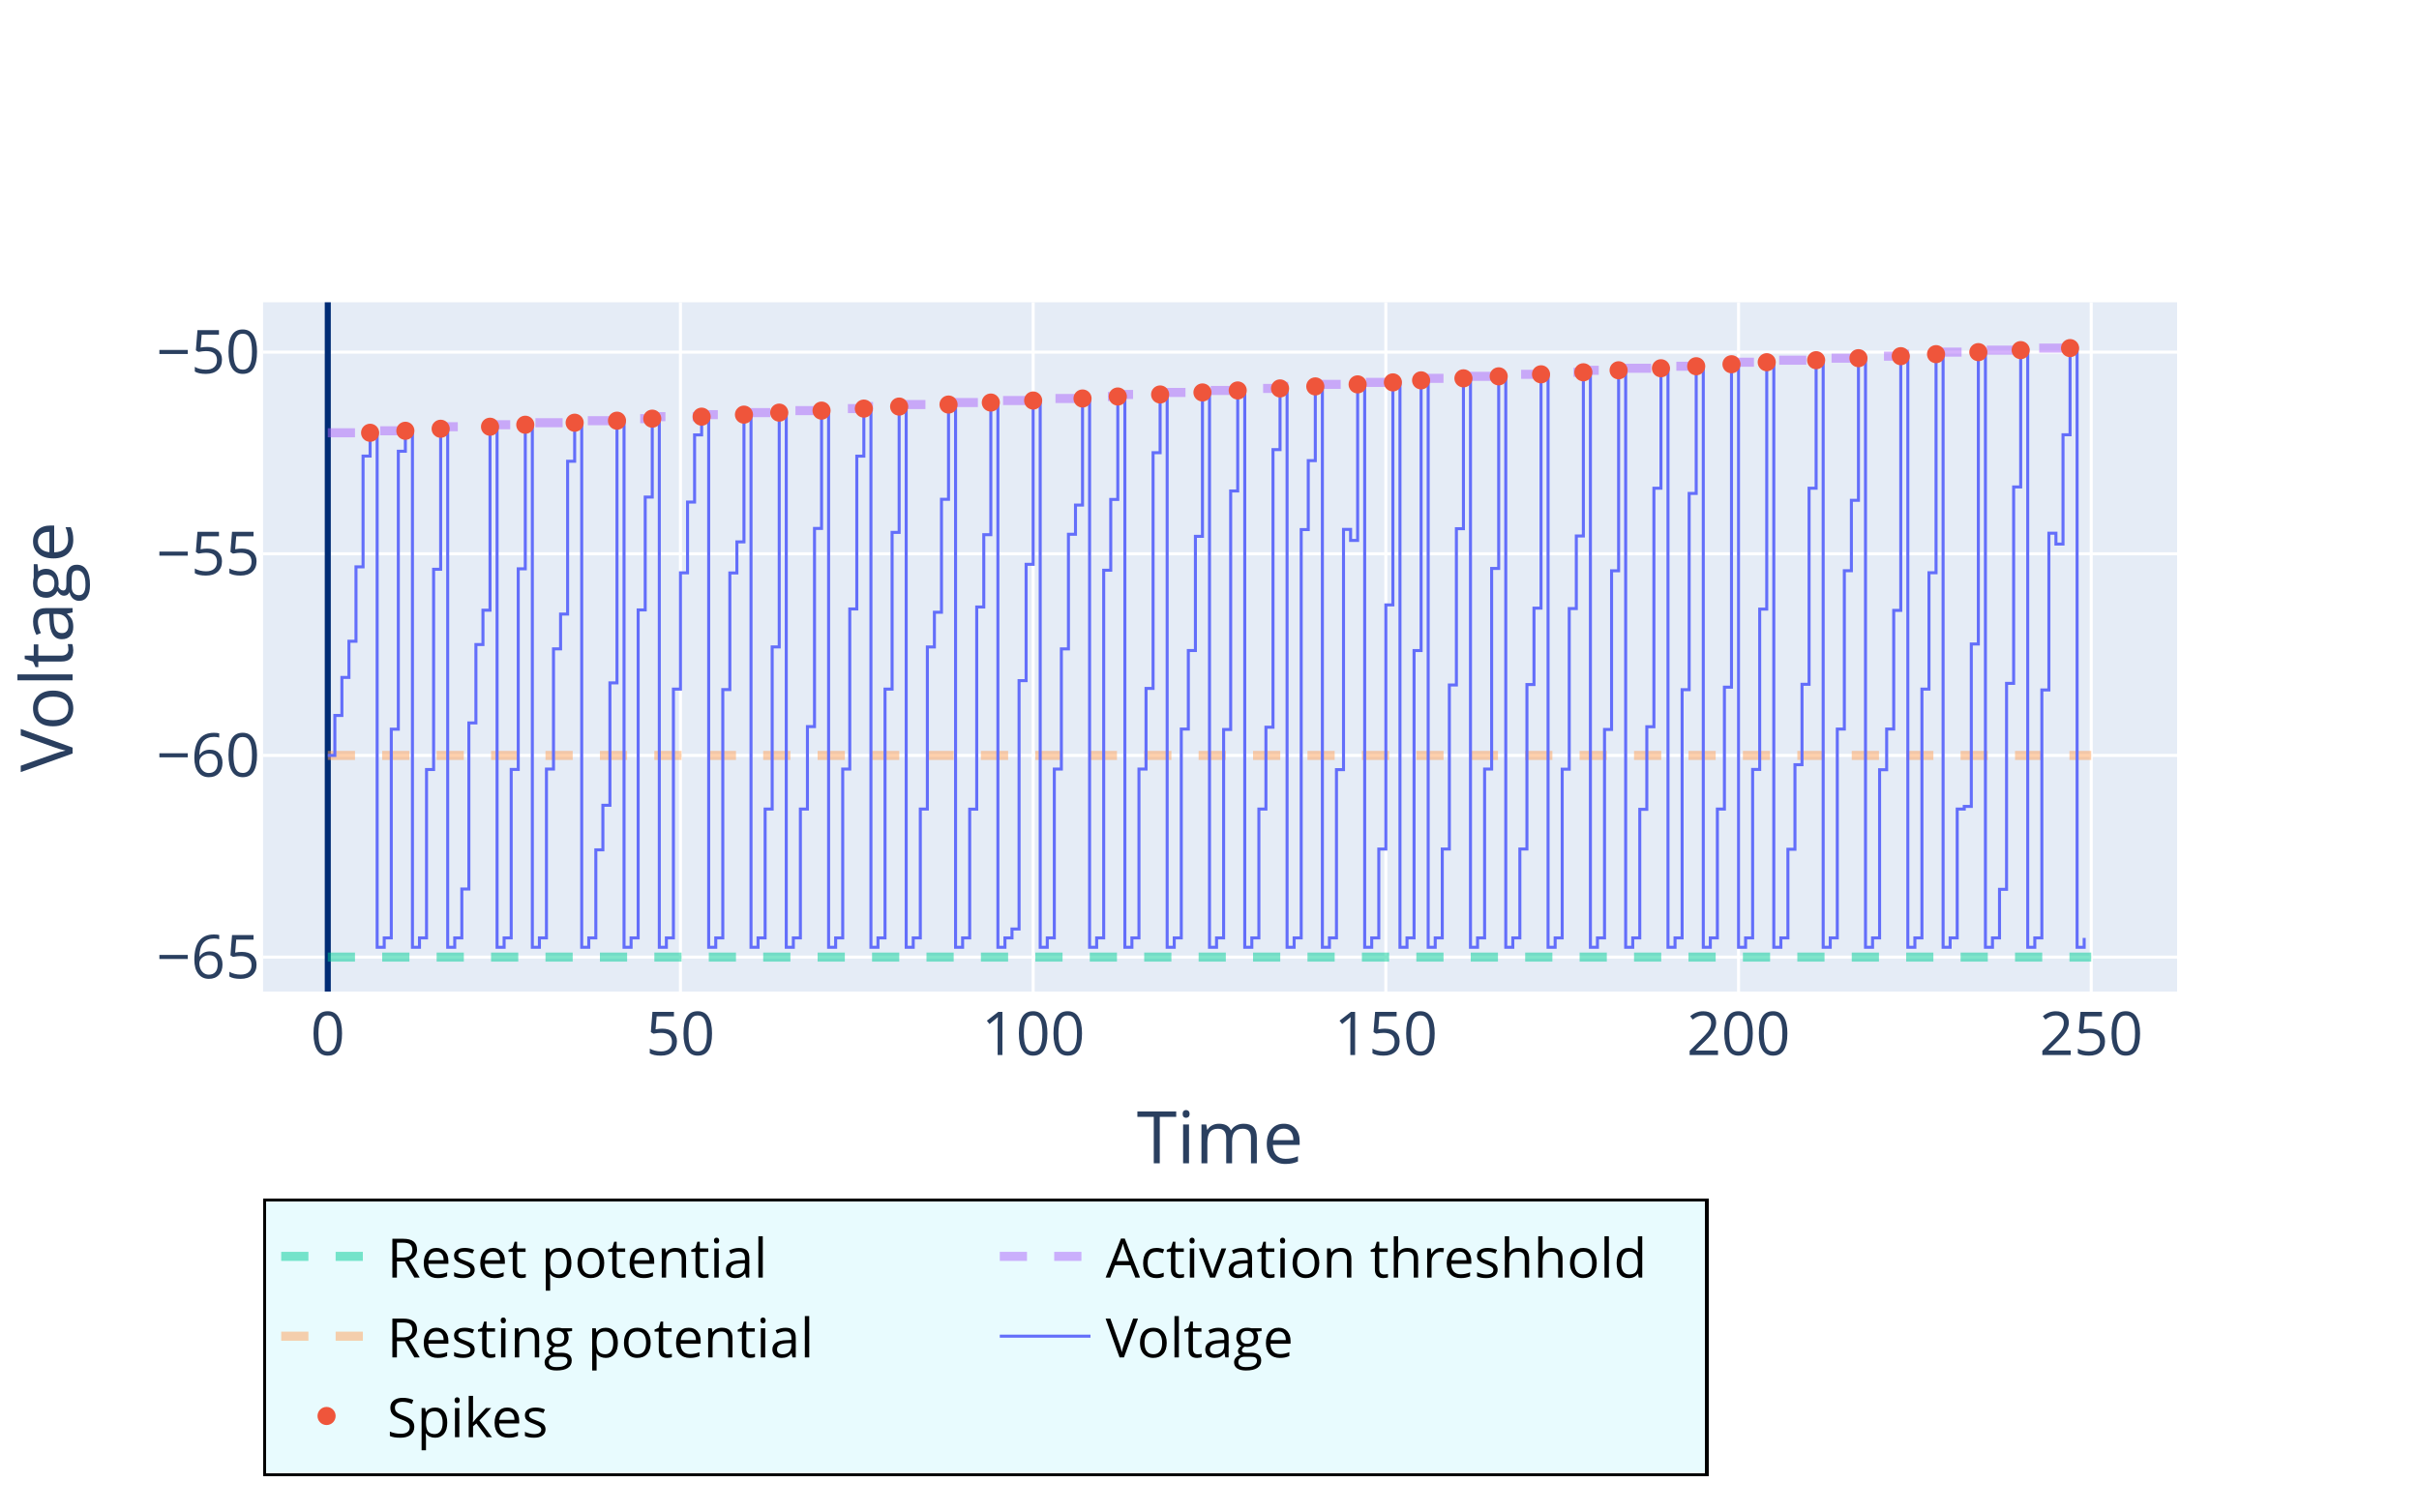
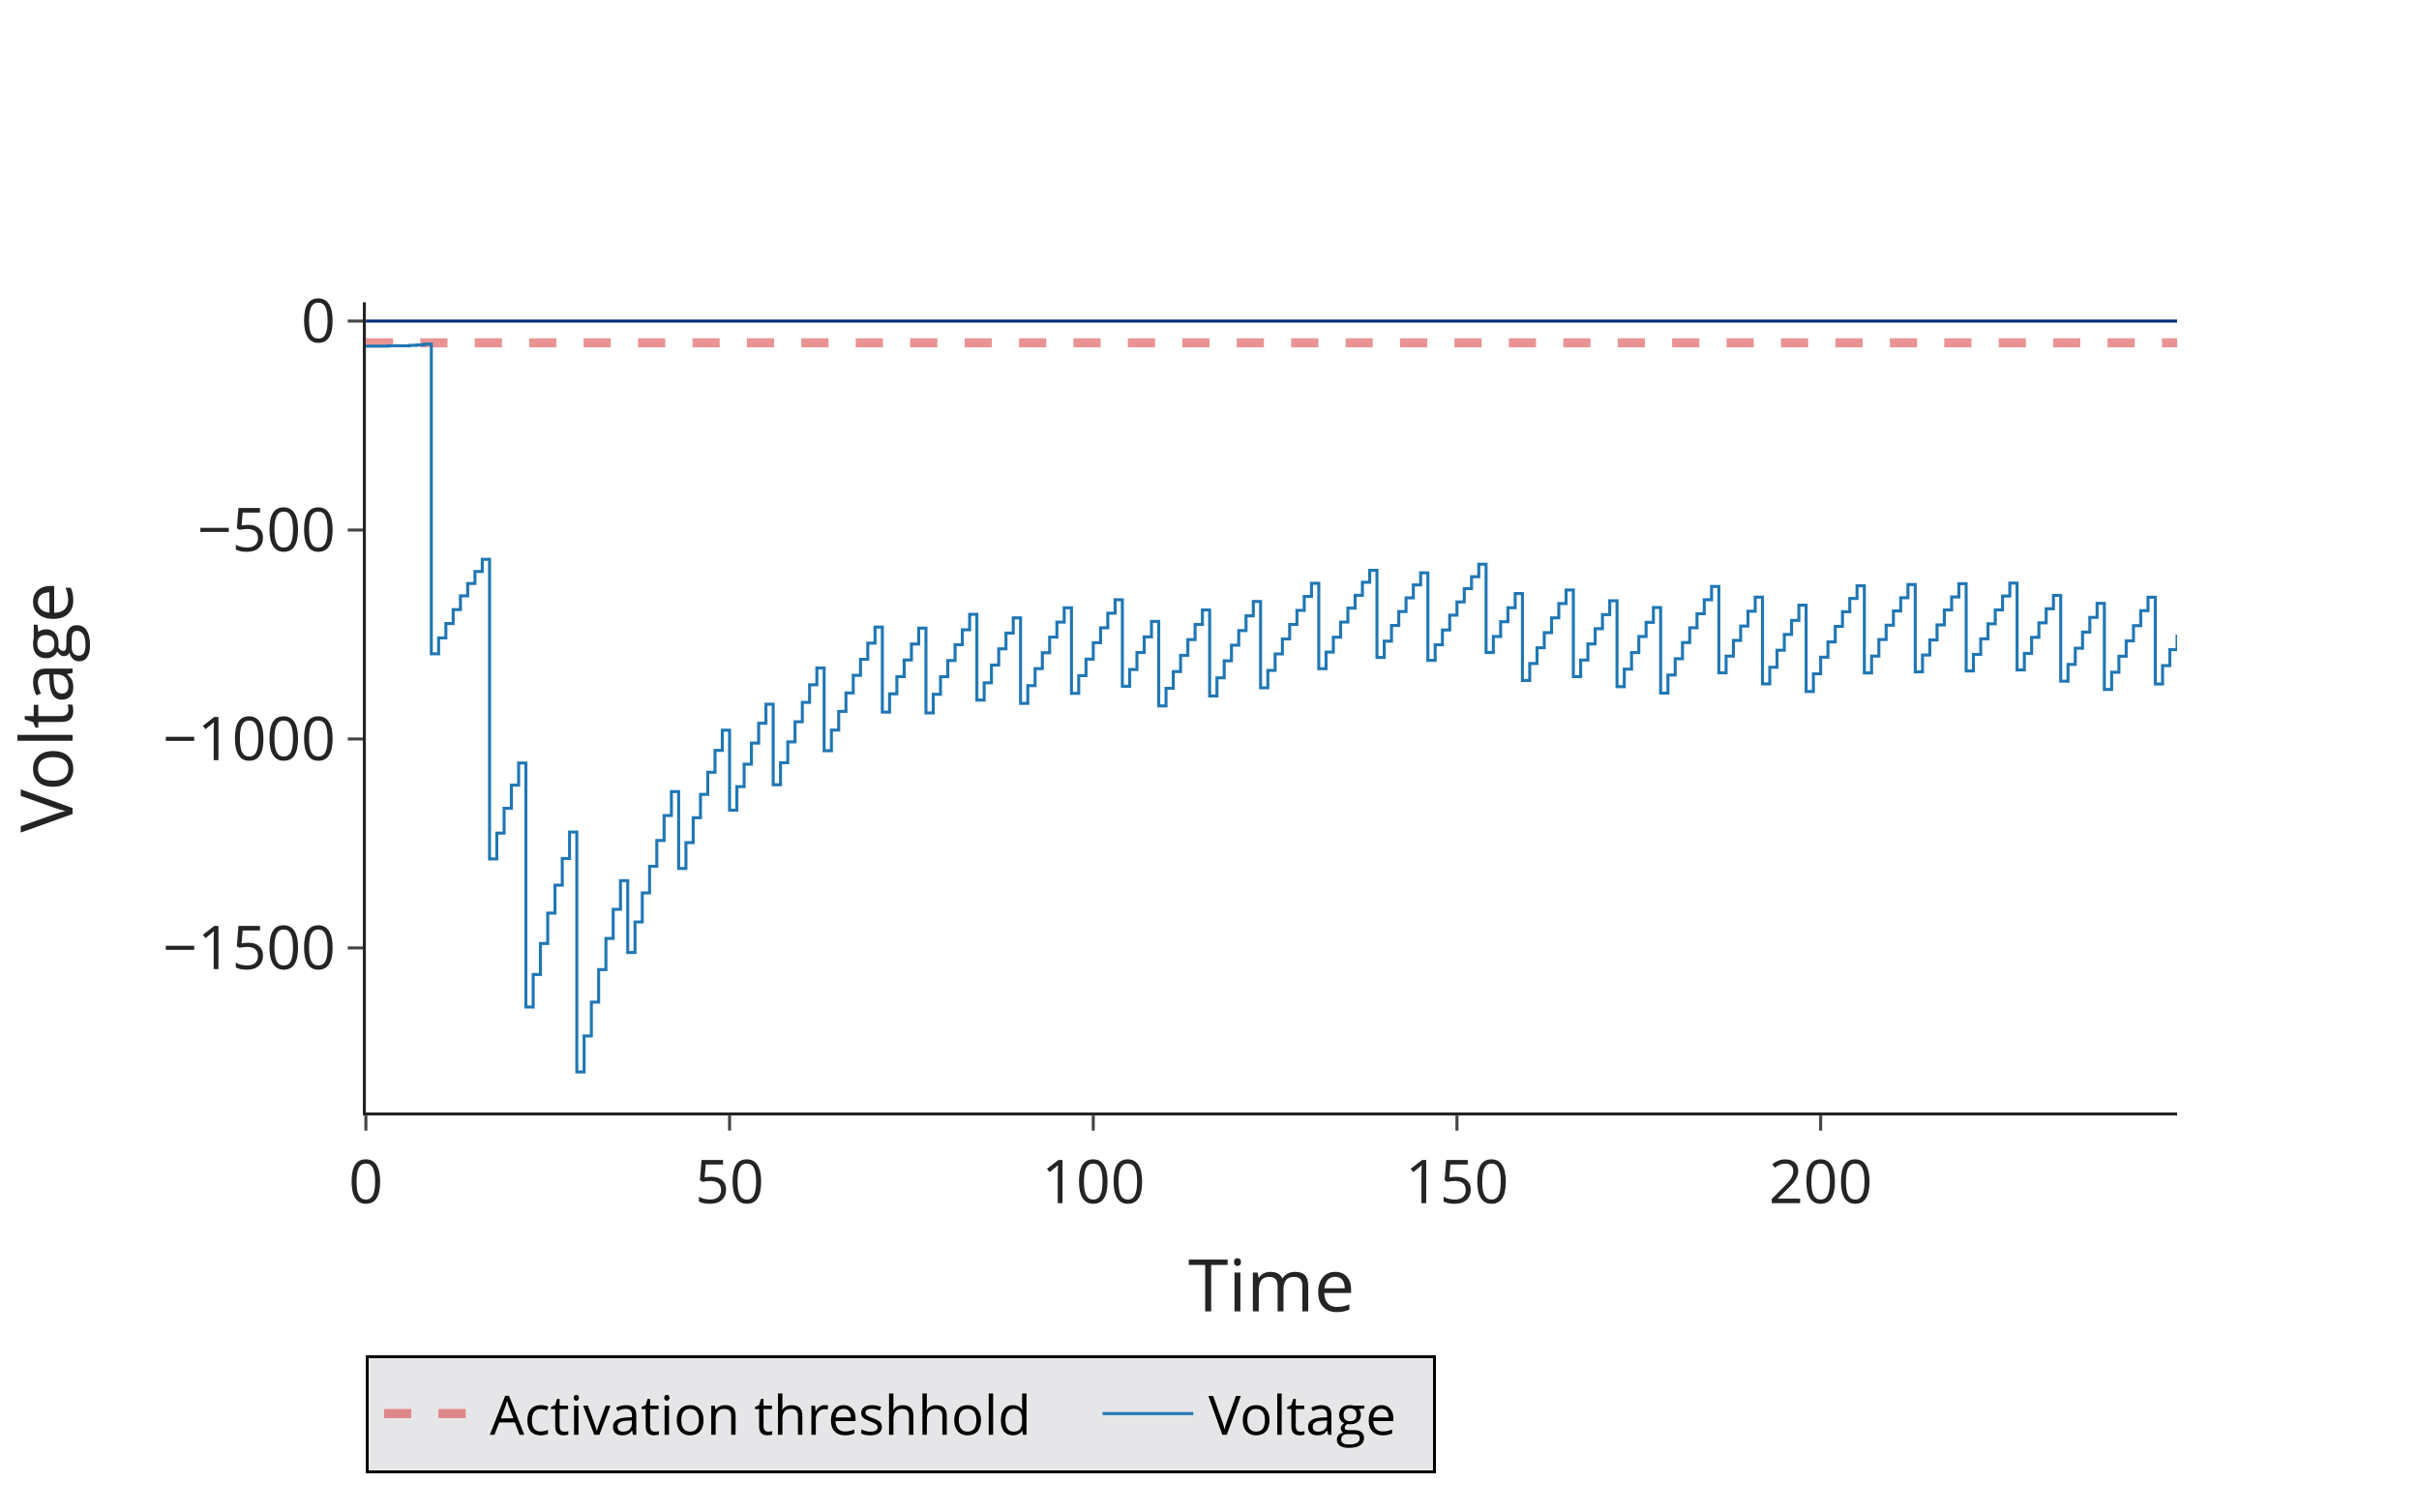
<svg xmlns="http://www.w3.org/2000/svg" class="main-svg" width="800" height="500" style="" viewBox="0 0 800 500">
  <rect x="0" y="0" width="800" height="500" style="fill: rgb(255, 255, 255); fill-opacity: 1;" />
-   <defs id="defs-62f572">
+   <defs id="defs-efd541">
    <g class="clips">
-       <clipPath id="clip62f572xyplot" class="plotclip">
-         <rect width="633" height="228" />
+       <clipPath id="clipefd541xyplot" class="plotclip">
+         <rect width="599" height="268" />
      </clipPath>
-       <clipPath class="axesclip" id="clip62f572x">
-         <rect x="87" y="0" width="633" height="500" />
+       <clipPath class="axesclip" id="clipefd541x">
+         <rect x="121" y="0" width="599" height="500" />
      </clipPath>
-       <clipPath class="axesclip" id="clip62f572y">
-         <rect x="0" y="100" width="800" height="228" />
+       <clipPath class="axesclip" id="clipefd541y">
+         <rect x="0" y="100" width="800" height="268" />
      </clipPath>
-       <clipPath class="axesclip" id="clip62f572xy">
-         <rect x="87" y="100" width="633" height="228" />
+       <clipPath class="axesclip" id="clipefd541xy">
+         <rect x="121" y="100" width="599" height="268" />
      </clipPath>
    </g>
    <g class="gradients" />
  </defs>
-   <g class="bglayer">
-     <rect class="bg" x="87" y="100" width="633" height="228" style="fill: rgb(229, 236, 246); fill-opacity: 1; stroke-width: 0;" />
-   </g>
+   <g class="bglayer" />
  <g class="layer-below">
    <g class="imagelayer" />
    <g class="shapelayer" />
  </g>
  <g class="cartesianlayer">
    <g class="subplot xy">
      <g class="layer-subplot">
        <g class="shapelayer" />
        <g class="imagelayer" />
      </g>
      <g class="gridlayer">
-         <g class="x">
-           <path class="xgrid crisp" transform="translate(225.04,0)" d="M0,100v228" style="stroke: rgb(255, 255, 255); stroke-opacity: 1; stroke-width: 1px;" />
-           <path class="xgrid crisp" transform="translate(341.68,0)" d="M0,100v228" style="stroke: rgb(255, 255, 255); stroke-opacity: 1; stroke-width: 1px;" />
-           <path class="xgrid crisp" transform="translate(458.32,0)" d="M0,100v228" style="stroke: rgb(255, 255, 255); stroke-opacity: 1; stroke-width: 1px;" />
-           <path class="xgrid crisp" transform="translate(574.96,0)" d="M0,100v228" style="stroke: rgb(255, 255, 255); stroke-opacity: 1; stroke-width: 1px;" />
-           <path class="xgrid crisp" transform="translate(691.6,0)" d="M0,100v228" style="stroke: rgb(255, 255, 255); stroke-opacity: 1; stroke-width: 1px;" />
-         </g>
-         <g class="y">
-           <path class="ygrid crisp" transform="translate(0,316.6)" d="M87,0h633" style="stroke: rgb(255, 255, 255); stroke-opacity: 1; stroke-width: 1px;" />
-           <path class="ygrid crisp" transform="translate(0,249.89)" d="M87,0h633" style="stroke: rgb(255, 255, 255); stroke-opacity: 1; stroke-width: 1px;" />
-           <path class="ygrid crisp" transform="translate(0,183.19)" d="M87,0h633" style="stroke: rgb(255, 255, 255); stroke-opacity: 1; stroke-width: 1px;" />
-           <path class="ygrid crisp" transform="translate(0,116.48)" d="M87,0h633" style="stroke: rgb(255, 255, 255); stroke-opacity: 1; stroke-width: 1px;" />
-         </g>
+         <g class="x" />
+         <g class="y" />
      </g>
      <g class="zerolinelayer">
-         <path class="xzl zl crisp" transform="translate(108.4,0)" d="M0,100v228" style="stroke: rgb(0, 44, 117); stroke-opacity: 1; stroke-width: 2px;" />
+         <path class="yzl zl crisp" transform="translate(0,106.21)" d="M121,0h599" style="stroke: rgb(0, 44, 117); stroke-opacity: 1; stroke-width: 1px;" />
      </g>
      <path class="xlines-below" />
      <path class="ylines-below" />
      <g class="overlines-below" />
      <g class="xaxislayer-below" />
      <g class="yaxislayer-below" />
      <g class="overaxes-below" />
-       <g class="plot" transform="translate(87, 100)" clip-path="url('#clip62f572xyplot')">
+       <g class="plot" transform="translate(121, 100)" clip-path="url('#clipefd541xyplot')">
        <g class="scatterlayer mlayer">
-           <g class="trace scatter trace0bc3d3" style="stroke-miterlimit: 2; opacity: 0.5;">
+           <g class="trace scatter tracef9ede5" style="stroke-miterlimit: 2; opacity: 0.5;">
            <g class="fills" />
            <g class="errorbars" />
            <g class="lines">
-               <path class="js-line" d="M21.4,216.6H604.6V216.6" style="vector-effect: non-scaling-stroke; fill: none; stroke: rgb(0, 204, 150); stroke-opacity: 1; stroke-width: 3px; opacity: 1; stroke-dasharray: 9px, 9px;" />
+               <path class="js-line" d="M0,13.4H2.41V13.4H4.81V13.4H7.22V13.4H9.62V13.4H12.03V13.4H14.43V13.4H16.84V13.4H19.24V13.4H21.65V13.4H24.06V13.4H26.46V13.4H28.87V13.4H31.27V13.4H33.68V13.4H36.08V13.4H38.49V13.4H40.9V13.4H43.3V13.4H45.71V13.4H48.11V13.4H50.52V13.4H52.92V13.4H55.33V13.4H57.73V13.4H60.14V13.4H62.55V13.4H64.95V13.4H67.36V13.4H69.76V13.4H72.17V13.4H74.57V13.4H76.98V13.4H79.39V13.4H81.79V13.4H84.2V13.4H86.6V13.4H89.01V13.4H91.41V13.4H93.82V13.4H96.22V13.4H98.63V13.4H101.04V13.4H103.44V13.4H105.85V13.4H108.25V13.4H110.66V13.4H113.06V13.4H115.47V13.4H117.88V13.4H120.28V13.4H122.69V13.4H125.09V13.4H127.5V13.4H129.9V13.4H132.31V13.4H134.71V13.4H137.12V13.4H139.53V13.4H141.93V13.4H144.34V13.4H146.74V13.4H149.15V13.4H151.55V13.4H153.96V13.4H156.37V13.4H158.77V13.4H161.18V13.4H163.58V13.4H165.99V13.4H168.39V13.4H170.8V13.4H173.2V13.4H175.61V13.4H178.02V13.4H180.42V13.4H182.83V13.4H185.23V13.4H187.64V13.4H190.04V13.4H192.45V13.4H194.86V13.4H197.26V13.4H199.67V13.4H202.07V13.4H204.48V13.4H206.88V13.4H209.29V13.4H211.69V13.4H214.1V13.4H216.51V13.4H218.91V13.4H221.32V13.4H223.72V13.4H226.13V13.4H228.53V13.4H230.94V13.4H233.35V13.4H235.75V13.4H238.16V13.4H240.56V13.4H242.97V13.4H245.37V13.4H247.78V13.4H250.18V13.4H252.59V13.4H255V13.4H257.4V13.4H259.81V13.4H262.21V13.4H264.62V13.4H267.02V13.4H269.43V13.4H271.84V13.4H274.24V13.4H276.65V13.4H279.05V13.4H281.46V13.4H283.86V13.4H286.27V13.4H288.67V13.4H291.08V13.4H293.49V13.4H295.89V13.4H298.3V13.4H300.7V13.4H303.11V13.4H305.51V13.4H307.92V13.4H310.33V13.4H312.73V13.4H315.14V13.4H317.54V13.4H319.95V13.4H322.35V13.4H324.76V13.4H327.16V13.4H329.57V13.4H331.98V13.4H334.38V13.4H336.79V13.4H339.19V13.4H341.6V13.4H344V13.4H346.41V13.4H348.82V13.4H351.22V13.4H353.63V13.4H356.03V13.4H358.44V13.4H360.84V13.4H363.25V13.4H365.65V13.4H368.06V13.4H370.47V13.4H372.87V13.4H375.28V13.4H377.68V13.4H380.09V13.4H382.49V13.4H384.9V13.4H387.31V13.4H389.71V13.4H392.12V13.4H394.52V13.4H396.93V13.4H399.33V13.4H401.74V13.4H404.14V13.4H406.55V13.4H408.96V13.4H411.36V13.4H413.77V13.4H416.17V13.4H418.58V13.4H420.98V13.4H423.39V13.4H425.8V13.4H428.2V13.4H430.61V13.4H433.01V13.4H435.42V13.4H437.82V13.4H440.23V13.4H442.63V13.4H445.04V13.4H447.45V13.4H449.85V13.4H452.26V13.4H454.66V13.4H457.07V13.4H459.47V13.4H461.88V13.4H464.29V13.4H466.69V13.4H469.1V13.4H471.5V13.4H473.91V13.4H476.31V13.4H478.72V13.4H481.12V13.4H483.53V13.4H485.94V13.4H488.34V13.4H490.75V13.4H493.15V13.4H495.56V13.4H497.96V13.4H500.37V13.4H502.78V13.4H505.18V13.4H507.59V13.4H509.99V13.4H512.4V13.4H514.8V13.4H517.21V13.4H519.61V13.4H522.02V13.4H524.43V13.4H526.83V13.4H529.24V13.4H531.64V13.4H534.05V13.4H536.45V13.4H538.86V13.4H541.27V13.4H543.67V13.4H546.08V13.4H548.48V13.4H550.89V13.4H553.29V13.4H555.7V13.4H558.1V13.4H560.51V13.4H562.92V13.4H565.32V13.4H567.73V13.4H570.13V13.4H572.54V13.4H574.94V13.4H577.35V13.4H579.76V13.4H582.16V13.4H584.57V13.4H586.97V13.4H589.38V13.4H591.78V13.4H594.19V13.4H596.59V13.4H599V13.4" style="vector-effect: non-scaling-stroke; fill: none; stroke: rgb(214, 39, 40); stroke-opacity: 1; stroke-width: 3px; opacity: 1; stroke-dasharray: 9px, 9px;" />
            </g>
            <g class="points" />
            <g class="text" />
          </g>
-           <g class="trace scatter trace624a1a" style="stroke-miterlimit: 2; opacity: 0.5;">
+           <g class="trace scatter trace7e6dcd" style="stroke-miterlimit: 2; opacity: 1;">
            <g class="fills" />
            <g class="errorbars" />
            <g class="lines">
-               <path class="js-line" d="M21.4,43.16H23.74V43.16H26.07V43.16H28.4V43.16H30.73V43.16H33.07V43.16H35.4V42.5H37.73V42.5H40.07V42.5H42.4V42.5H44.73V42.5H47.06V41.83H49.4V41.83H51.73V41.83H54.06V41.83H56.4V41.83H58.73V41.16H61.06V41.16H63.39V41.16H65.73V41.16H68.06V41.16H70.39V41.16H72.72V41.16H75.06V40.5H77.39V40.5H79.72V40.5H82.06V40.5H84.39V40.5H86.72V39.83H89.05V39.83H91.39V39.83H93.72V39.83H96.05V39.83H98.39V39.83H100.72V39.83H103.05V39.16H105.38V39.16H107.72V39.16H110.05V39.16H112.38V39.16H114.71V39.16H117.05V38.49H119.38V38.49H121.71V38.49H124.05V38.49H126.38V38.49H128.71V37.83H131.04V37.83H133.38V37.83H135.71V37.83H138.04V37.83H140.38V37.83H142.71V37.83H145.04V37.16H147.37V37.16H149.71V37.16H152.04V37.16H154.37V37.16H156.7V37.16H159.04V36.49H161.37V36.49H163.7V36.49H166.04V36.49H168.37V36.49H170.7V35.83H173.03V35.83H175.37V35.83H177.7V35.83H180.03V35.83H182.37V35.83H184.7V35.16H187.03V35.16H189.36V35.16H191.7V35.16H194.03V35.16H196.36V35.16H198.69V34.49H201.03V34.49H203.36V34.49H205.69V34.49H208.03V34.49H210.36V33.82H212.69V33.82H215.02V33.82H217.36V33.82H219.69V33.82H222.02V33.82H224.36V33.82H226.69V33.16H229.02V33.16H231.35V33.16H233.69V33.16H236.02V33.16H238.35V33.16H240.68V32.49H243.02V32.49H245.35V32.49H247.68V32.49H250.02V32.49H252.35V32.49H254.68V31.82H257.01V31.82H259.35V31.82H261.68V31.82H264.01V31.82H266.35V31.82H268.68V31.82H271.01V31.16H273.34V31.16H275.68V31.16H278.01V31.16H280.34V31.16H282.67V30.49H285.01V30.49H287.34V30.49H289.67V30.49H292.01V30.49H294.34V30.49H296.67V29.82H299V29.82H301.34V29.82H303.67V29.82H306V29.82H308.34V29.82H310.67V29.16H313V29.16H315.33V29.16H317.67V29.16H320V29.16H322.33V28.49H324.66V28.49H327V28.49H329.33V28.49H331.66V28.49H334V28.49H336.33V27.82H338.66V27.82H340.99V27.82H343.33V27.82H345.66V27.82H347.99V27.15H350.33V27.15H352.66V27.15H354.99V27.15H357.32V27.15H359.66V27.15H361.99V26.49H364.32V26.49H366.65V26.49H368.99V26.49H371.32V26.49H373.65V25.82H375.99V25.82H378.32V25.82H380.65V25.82H382.98V25.15H385.32V25.15H387.65V25.15H389.98V25.15H392.32V25.15H394.65V25.15H396.98V24.49H399.31V24.49H401.65V24.49H403.98V24.49H406.31V24.49H408.64V23.82H410.98V23.82H413.31V23.82H415.64V23.82H417.98V23.82H420.31V23.82H422.64V23.15H424.97V23.15H427.31V23.15H429.64V23.15H431.97V23.15H434.31V23.15H436.64V22.49H438.97V22.49H441.3V22.49H443.64V22.49H445.97V22.49H448.3V21.82H450.63V21.82H452.97V21.82H455.3V21.82H457.63V21.82H459.97V21.82H462.3V21.15H464.63V21.15H466.96V21.15H469.3V21.15H471.63V21.15H473.96V20.49H476.3V20.49H478.63V20.49H480.96V20.49H483.29V20.49H485.63V19.82H487.96V19.82H490.29V19.82H492.62V19.82H494.96V19.82H497.29V19.15H499.62V19.15H501.96V19.15H504.29V19.15H506.62V19.15H508.95V19.15H511.29V19.15H513.62V18.48H515.95V18.48H518.29V18.48H520.62V18.48H522.95V18.48H525.28V18.48H527.62V17.82H529.95V17.82H532.28V17.82H534.61V17.82H536.95V17.82H539.28V17.82H541.61V17.15H543.95V17.15H546.28V17.15H548.61V17.15H550.94V17.15H553.28V16.48H555.61V16.48H557.94V16.48H560.28V16.48H562.61V16.48H564.94V16.48H567.27V15.82H569.61V15.82H571.94V15.82H574.27V15.82H576.6V15.82H578.94V15.82H581.27V15.15H583.6V15.15H585.94V15.15H588.27V15.15H590.6V15.15H592.93V15.15H595.27V15.15H597.6V14.48H599.93V14.48H602.27V14.48" style="vector-effect: non-scaling-stroke; fill: none; stroke: rgb(171, 99, 250); stroke-opacity: 1; stroke-width: 3px; opacity: 1; stroke-dasharray: 9px, 9px;" />
+               <path class="js-line" d="M0,14.51H2.41V14.51H4.81V14.51H7.22V14.39H9.62V14.37H12.03V14.38H14.43V14.24H16.84V14.1H19.24V13.83H21.65V116.28H24.06V111.01H26.46V106.26H28.87V101.65H31.27V97.11H33.68V93.02H36.08V89.05H38.49V85.01H40.9V184.13H43.3V175.6H45.71V167.38H48.11V159.72H50.52V152.4H52.92V233.11H55.33V222.35H57.73V212.1H60.14V202.04H62.55V192.81H64.95V183.98H67.36V175.24H69.76V254.6H72.17V242.69H74.57V231.48H76.98V220.74H79.39V210.44H81.79V200.8H84.2V191.31H86.6V215.09H89.01V204.98H91.41V195.37H93.82V186.55H96.22V178.02H98.63V169.78H101.04V161.86H103.44V187.29H105.85V178.73H108.25V170.5H110.66V162.78H113.06V155.45H115.47V148.22H117.88V141.55H120.28V168H122.69V160.21H125.09V152.78H127.5V145.81H129.9V139.25H132.31V132.94H134.71V159.6H137.12V152.29H139.53V145.41H141.93V138.75H144.34V132.34H146.74V126.53H149.15V120.96H151.55V148.33H153.96V141.51H156.37V135.31H158.77V129.21H161.18V123.4H163.58V118.09H165.99V112.74H168.39V107.43H170.8V135.55H173.2V129.52H175.61V123.82H178.02V118.31H180.42V113.04H182.83V107.77H185.23V135.83H187.64V129.67H190.04V123.85H192.45V118.51H194.86V113.25H197.26V108.33H199.67V103.21H202.07V131.59H204.48V125.86H206.88V120H209.29V114.63H211.69V109.41H214.1V104.38H216.51V132.67H218.91V126.8H221.32V121.17H223.72V115.92H226.13V110.77H228.53V105.79H230.94V101.06H233.35V129.37H235.75V123.5H238.16V118.04H240.56V112.6H242.97V107.67H245.37V102.85H247.78V98.38H250.18V127.02H252.59V121.47H255V115.85H257.4V110.67H259.81V105.56H262.21V133.51H264.62V127.69H267.02V122.15H269.43V116.77H271.84V111.57H274.24V106.56H276.65V101.77H279.05V130.22H281.46V124.23H283.86V118.6H286.27V113.42H288.67V108.58H291.08V103.72H293.49V98.97H295.89V127.52H298.3V121.77H300.7V116.32H303.11V111.35H305.51V106.57H307.92V101.9H310.33V97.31H312.73V92.95H315.14V121.2H317.54V115.72H319.95V110.78H322.35V105.78H324.76V101.16H327.16V96.92H329.57V92.61H331.98V88.66H334.38V117.49H336.79V112.08H339.19V106.9H341.6V102.29H344V97.77H346.41V93.49H348.82V89.5H351.22V118.44H353.63V113.29H356.03V108.39H358.44V103.49H360.84V99.11H363.25V94.69H365.65V90.78H368.06V86.63H370.47V115.84H372.87V110.54H375.28V105.67H377.68V101.04H380.09V96.34H382.49V125.09H384.9V119.49H387.31V114.28H389.71V109.26H392.12V104.39H394.52V99.65H396.93V95.17H399.33V123.81H401.74V118.34H404.14V113.01H406.55V107.96H408.96V103.32H411.36V98.72H413.77V127.15H416.17V121.35H418.58V115.86H420.98V110.55H423.39V105.87H425.8V100.96H428.2V129.27H430.61V123.28H433.01V117.9H435.42V112.56H437.82V107.66H440.23V103.02H442.63V98.38H445.04V94H447.45V122.57H449.85V117.04H452.26V111.85H454.66V107.09H457.07V102.18H459.47V97.54H461.88V126.23H464.29V120.72H466.69V115.1H469.1V109.86H471.5V105.21H473.91V100.18H476.31V128.74H478.72V122.89H481.12V117.4H483.53V112.34H485.94V107.2H488.34V102.36H490.75V97.96H493.15V93.79H495.56V122.61H497.96V117.04H500.37V111.55H502.78V106.81H505.18V102.1H507.59V97.72H509.99V93.36H512.4V122.24H514.8V116.68H517.21V111.7H519.61V106.7H522.02V101.77H524.43V97.47H526.83V93.08H529.24V121.95H531.64V116.47H534.05V111.31H536.45V106.34H538.86V101.73H541.27V97.18H543.67V92.88H546.08V121.61H548.48V116.14H550.89V110.82H553.29V106.02H555.7V101.38H558.1V96.95H560.51V125.34H562.92V119.78H565.32V114.44H567.73V109.1H570.13V104.23H572.54V99.59H574.94V128.06H577.35V122.36H579.76V117.07H582.16V111.99H584.57V106.96H586.97V102H589.38V97.56H591.78V126.25H594.19V120.18H596.59V114.9H599V109.91" style="vector-effect: non-scaling-stroke; fill: none; stroke: rgb(31, 119, 180); stroke-opacity: 1; stroke-width: 1px; opacity: 1;" />
            </g>
            <g class="points" />
-             <g class="text" />
-           </g>
-           <g class="trace scatter tracee7c360" style="stroke-miterlimit: 2; opacity: 0.5;">
-             <g class="fills" />
-             <g class="errorbars" />
-             <g class="lines">
-               <path class="js-line" d="M21.4,149.89H604.6V149.89" style="vector-effect: non-scaling-stroke; fill: none; stroke: rgb(255, 161, 90); stroke-opacity: 1; stroke-width: 3px; opacity: 1; stroke-dasharray: 9px, 9px;" />
-             </g>
-             <g class="points" />
-             <g class="text" />
-           </g>
-           <g class="trace scatter trace907b35" style="stroke-miterlimit: 2; opacity: 1;">
-             <g class="fills" />
-             <g class="errorbars" />
-             <g class="lines">
-               <path class="js-line" d="M21.4,149.89H23.74V136.67H26.07V124.09H28.4V112.12H30.73V87.51H33.07V50.87H35.4V43.16H37.73V213.35H40.07V210.25H42.4V141.21H44.73V49.27H47.06V42.5H49.4V213.35H51.73V210.25H54.06V154.55H56.4V88.31H58.73V41.83H61.06V213.35H63.39V210.25H65.73V194.08H68.06V139.14H70.39V113.21H72.72V101.85H75.06V41.16H77.39V213.35H79.72V210.25H82.06V154.52H84.39V88.16H86.72V40.5H89.05V213.35H91.39V210.25H93.72V154.4H96.05V114.64H98.39V103.13H100.72V52.58H103.05V39.83H105.38V213.35H107.72V210.25H110.05V181.12H112.38V166.38H114.71V125.89H117.05V39.16H119.38V213.35H121.71V210.25H124.05V101.76H126.38V64.43H128.71V38.49H131.04V213.35H133.38V210.25H135.71V127.95H138.04V89.49H140.38V66.08H142.71V43.86H145.04V37.83H147.37V213.35H149.71V210.25H152.04V128.11H154.37V89.53H156.7V79.25H159.04V37.16H161.37V213.35H163.7V210.25H166.04V167.63H168.37V114H170.7V36.49H173.03V213.35H175.37V210.25H177.7V167.63H180.03V140.35H182.37V74.8H184.7V35.83H187.03V213.35H189.36V210.25H191.7V154.4H194.03V101.44H196.36V50.89H198.69V35.16H201.03V213.35H203.36V210.25H205.69V127.95H208.03V76.11H210.36V34.49H212.69V213.35H215.02V210.25H217.36V167.63H219.69V114.01H222.02V102.53H224.36V65.16H226.69V33.82H229.02V213.35H231.35V210.25H233.69V167.67H236.02V100.79H238.35V76.87H240.68V33.16H243.02V213.35H245.35V210.25H247.68V207.31H250.02V125.15H252.35V86.67H254.68V32.49H257.01V213.35H259.35V210.25H261.68V154.4H264.01V114.65H266.35V76.73H268.68V67.07H271.01V31.82H273.34V213.35H275.68V210.25H278.01V88.63H280.34V65.21H282.67V31.16H285.01V213.35H287.34V210.25H289.67V154.4H292.01V127.73H294.34V49.75H296.67V30.49H299V213.35H301.34V210.25H303.67V141.17H306V115.19H308.34V77.42H310.67V29.82H313V213.35H315.33V210.25H317.67V141.31H320V62.41H322.33V29.16H324.66V213.35H327V210.25H329.33V167.63H331.66V140.56H334V48.73H336.33V28.49H338.66V213.35H340.99V210.25H343.33V75.18H345.66V52.37H347.99V27.82H350.33V213.35H352.66V210.25H354.99V154.59H357.32V75.12H359.66V78.77H361.99V27.15H364.32V213.35H366.65V210.25H368.99V180.86H371.32V100.1H373.65V26.49H375.99V213.35H378.32V210.25H380.65V115.2H382.98V25.82H385.32V213.35H387.65V210.25H389.98V180.85H392.32V126.59H394.65V74.89H396.98V25.15H399.31V213.35H401.65V210.25H403.98V154.4H406.31V88.04H408.64V24.49H410.98V213.35H413.31V210.25H415.64V180.85H417.98V126.44H420.31V101.17H422.64V23.82H424.97V213.35H427.31V210.25H429.64V154.44H431.97V101.31H434.31V77.3H436.64V23.15H438.97V213.35H441.3V210.25H443.64V141.3H445.97V88.81H448.3V22.49H450.63V213.35H452.97V210.25H455.3V167.72H457.63V140.4H459.97V61.5H462.3V21.82H464.63V213.35H466.96V210.25H469.3V128.14H471.63V63.22H473.96V21.15H476.3V213.35H478.63V210.25H480.96V167.63H483.29V127.31H485.63V20.49H487.96V213.35H490.29V210.25H492.62V154.52H494.96V101.49H497.29V19.82H499.62V213.35H501.96V210.25H504.29V180.93H506.62V152.96H508.95V126.36H511.29V61.5H513.62V19.15H515.95V213.35H518.29V210.25H520.62V141.17H522.95V88.79H525.28V65.5H527.62V18.48H529.95V213.35H532.28V210.25H534.61V154.62H536.95V141.16H539.28V101.91H541.61V17.82H543.95V213.35H546.28V210.25H548.61V127.95H550.94V89.46H553.28V17.15H555.61V213.35H557.94V210.25H560.28V167.63H562.61V166.76H564.94V113.03H567.27V16.48H569.61V213.35H571.94V210.25H574.27V194.18H576.6V126.05H578.94V61.08H581.27V15.82H583.6V213.35H585.94V210.25H588.27V128.23H590.6V76.38H592.93V79.97H595.27V43.82H597.6V15.15H599.93V213.35H602.27V210.25" style="vector-effect: non-scaling-stroke; fill: none; stroke: rgb(99, 110, 250); stroke-opacity: 1; stroke-width: 1px; opacity: 1;" />
-             </g>
-             <g class="points" />
-             <g class="text" />
-           </g>
-           <g class="trace scatter trace8730ac" style="stroke-miterlimit: 2; opacity: 1;">
-             <g class="fills" />
-             <g class="errorbars" />
-             <g class="lines" />
-             <g class="points">
-               <path class="point" transform="translate(35.4,43.16)" d="M3,0A3,3 0 1,1 0,-3A3,3 0 0,1 3,0Z" style="opacity: 1; stroke-width: 0px; fill: rgb(239, 85, 59); fill-opacity: 1;" />
-               <path class="point" transform="translate(47.06,42.5)" d="M3,0A3,3 0 1,1 0,-3A3,3 0 0,1 3,0Z" style="opacity: 1; stroke-width: 0px; fill: rgb(239, 85, 59); fill-opacity: 1;" />
-               <path class="point" transform="translate(58.73,41.83)" d="M3,0A3,3 0 1,1 0,-3A3,3 0 0,1 3,0Z" style="opacity: 1; stroke-width: 0px; fill: rgb(239, 85, 59); fill-opacity: 1;" />
-               <path class="point" transform="translate(75.06,41.16)" d="M3,0A3,3 0 1,1 0,-3A3,3 0 0,1 3,0Z" style="opacity: 1; stroke-width: 0px; fill: rgb(239, 85, 59); fill-opacity: 1;" />
-               <path class="point" transform="translate(86.72,40.5)" d="M3,0A3,3 0 1,1 0,-3A3,3 0 0,1 3,0Z" style="opacity: 1; stroke-width: 0px; fill: rgb(239, 85, 59); fill-opacity: 1;" />
-               <path class="point" transform="translate(103.05,39.83)" d="M3,0A3,3 0 1,1 0,-3A3,3 0 0,1 3,0Z" style="opacity: 1; stroke-width: 0px; fill: rgb(239, 85, 59); fill-opacity: 1;" />
-               <path class="point" transform="translate(117.05,39.16)" d="M3,0A3,3 0 1,1 0,-3A3,3 0 0,1 3,0Z" style="opacity: 1; stroke-width: 0px; fill: rgb(239, 85, 59); fill-opacity: 1;" />
-               <path class="point" transform="translate(128.71,38.49)" d="M3,0A3,3 0 1,1 0,-3A3,3 0 0,1 3,0Z" style="opacity: 1; stroke-width: 0px; fill: rgb(239, 85, 59); fill-opacity: 1;" />
-               <path class="point" transform="translate(145.04,37.83)" d="M3,0A3,3 0 1,1 0,-3A3,3 0 0,1 3,0Z" style="opacity: 1; stroke-width: 0px; fill: rgb(239, 85, 59); fill-opacity: 1;" />
-               <path class="point" transform="translate(159.04,37.16)" d="M3,0A3,3 0 1,1 0,-3A3,3 0 0,1 3,0Z" style="opacity: 1; stroke-width: 0px; fill: rgb(239, 85, 59); fill-opacity: 1;" />
-               <path class="point" transform="translate(170.7,36.49)" d="M3,0A3,3 0 1,1 0,-3A3,3 0 0,1 3,0Z" style="opacity: 1; stroke-width: 0px; fill: rgb(239, 85, 59); fill-opacity: 1;" />
-               <path class="point" transform="translate(184.7,35.83)" d="M3,0A3,3 0 1,1 0,-3A3,3 0 0,1 3,0Z" style="opacity: 1; stroke-width: 0px; fill: rgb(239, 85, 59); fill-opacity: 1;" />
-               <path class="point" transform="translate(198.69,35.16)" d="M3,0A3,3 0 1,1 0,-3A3,3 0 0,1 3,0Z" style="opacity: 1; stroke-width: 0px; fill: rgb(239, 85, 59); fill-opacity: 1;" />
-               <path class="point" transform="translate(210.36,34.49)" d="M3,0A3,3 0 1,1 0,-3A3,3 0 0,1 3,0Z" style="opacity: 1; stroke-width: 0px; fill: rgb(239, 85, 59); fill-opacity: 1;" />
-               <path class="point" transform="translate(226.69,33.82)" d="M3,0A3,3 0 1,1 0,-3A3,3 0 0,1 3,0Z" style="opacity: 1; stroke-width: 0px; fill: rgb(239, 85, 59); fill-opacity: 1;" />
-               <path class="point" transform="translate(240.68,33.16)" d="M3,0A3,3 0 1,1 0,-3A3,3 0 0,1 3,0Z" style="opacity: 1; stroke-width: 0px; fill: rgb(239, 85, 59); fill-opacity: 1;" />
-               <path class="point" transform="translate(254.68,32.49)" d="M3,0A3,3 0 1,1 0,-3A3,3 0 0,1 3,0Z" style="opacity: 1; stroke-width: 0px; fill: rgb(239, 85, 59); fill-opacity: 1;" />
-               <path class="point" transform="translate(271.01,31.82)" d="M3,0A3,3 0 1,1 0,-3A3,3 0 0,1 3,0Z" style="opacity: 1; stroke-width: 0px; fill: rgb(239, 85, 59); fill-opacity: 1;" />
-               <path class="point" transform="translate(282.67,31.16)" d="M3,0A3,3 0 1,1 0,-3A3,3 0 0,1 3,0Z" style="opacity: 1; stroke-width: 0px; fill: rgb(239, 85, 59); fill-opacity: 1;" />
-               <path class="point" transform="translate(296.67,30.49)" d="M3,0A3,3 0 1,1 0,-3A3,3 0 0,1 3,0Z" style="opacity: 1; stroke-width: 0px; fill: rgb(239, 85, 59); fill-opacity: 1;" />
-               <path class="point" transform="translate(310.67,29.82)" d="M3,0A3,3 0 1,1 0,-3A3,3 0 0,1 3,0Z" style="opacity: 1; stroke-width: 0px; fill: rgb(239, 85, 59); fill-opacity: 1;" />
-               <path class="point" transform="translate(322.33,29.16)" d="M3,0A3,3 0 1,1 0,-3A3,3 0 0,1 3,0Z" style="opacity: 1; stroke-width: 0px; fill: rgb(239, 85, 59); fill-opacity: 1;" />
-               <path class="point" transform="translate(336.33,28.49)" d="M3,0A3,3 0 1,1 0,-3A3,3 0 0,1 3,0Z" style="opacity: 1; stroke-width: 0px; fill: rgb(239, 85, 59); fill-opacity: 1;" />
-               <path class="point" transform="translate(347.99,27.82)" d="M3,0A3,3 0 1,1 0,-3A3,3 0 0,1 3,0Z" style="opacity: 1; stroke-width: 0px; fill: rgb(239, 85, 59); fill-opacity: 1;" />
-               <path class="point" transform="translate(361.99,27.15)" d="M3,0A3,3 0 1,1 0,-3A3,3 0 0,1 3,0Z" style="opacity: 1; stroke-width: 0px; fill: rgb(239, 85, 59); fill-opacity: 1;" />
-               <path class="point" transform="translate(373.65,26.49)" d="M3,0A3,3 0 1,1 0,-3A3,3 0 0,1 3,0Z" style="opacity: 1; stroke-width: 0px; fill: rgb(239, 85, 59); fill-opacity: 1;" />
-               <path class="point" transform="translate(382.98,25.82)" d="M3,0A3,3 0 1,1 0,-3A3,3 0 0,1 3,0Z" style="opacity: 1; stroke-width: 0px; fill: rgb(239, 85, 59); fill-opacity: 1;" />
-               <path class="point" transform="translate(396.98,25.15)" d="M3,0A3,3 0 1,1 0,-3A3,3 0 0,1 3,0Z" style="opacity: 1; stroke-width: 0px; fill: rgb(239, 85, 59); fill-opacity: 1;" />
-               <path class="point" transform="translate(408.64,24.49)" d="M3,0A3,3 0 1,1 0,-3A3,3 0 0,1 3,0Z" style="opacity: 1; stroke-width: 0px; fill: rgb(239, 85, 59); fill-opacity: 1;" />
-               <path class="point" transform="translate(422.64,23.82)" d="M3,0A3,3 0 1,1 0,-3A3,3 0 0,1 3,0Z" style="opacity: 1; stroke-width: 0px; fill: rgb(239, 85, 59); fill-opacity: 1;" />
-               <path class="point" transform="translate(436.64,23.15)" d="M3,0A3,3 0 1,1 0,-3A3,3 0 0,1 3,0Z" style="opacity: 1; stroke-width: 0px; fill: rgb(239, 85, 59); fill-opacity: 1;" />
-               <path class="point" transform="translate(448.3,22.49)" d="M3,0A3,3 0 1,1 0,-3A3,3 0 0,1 3,0Z" style="opacity: 1; stroke-width: 0px; fill: rgb(239, 85, 59); fill-opacity: 1;" />
-               <path class="point" transform="translate(462.3,21.82)" d="M3,0A3,3 0 1,1 0,-3A3,3 0 0,1 3,0Z" style="opacity: 1; stroke-width: 0px; fill: rgb(239, 85, 59); fill-opacity: 1;" />
-               <path class="point" transform="translate(473.96,21.15)" d="M3,0A3,3 0 1,1 0,-3A3,3 0 0,1 3,0Z" style="opacity: 1; stroke-width: 0px; fill: rgb(239, 85, 59); fill-opacity: 1;" />
-               <path class="point" transform="translate(485.63,20.49)" d="M3,0A3,3 0 1,1 0,-3A3,3 0 0,1 3,0Z" style="opacity: 1; stroke-width: 0px; fill: rgb(239, 85, 59); fill-opacity: 1;" />
-               <path class="point" transform="translate(497.29,19.82)" d="M3,0A3,3 0 1,1 0,-3A3,3 0 0,1 3,0Z" style="opacity: 1; stroke-width: 0px; fill: rgb(239, 85, 59); fill-opacity: 1;" />
-               <path class="point" transform="translate(513.62,19.15)" d="M3,0A3,3 0 1,1 0,-3A3,3 0 0,1 3,0Z" style="opacity: 1; stroke-width: 0px; fill: rgb(239, 85, 59); fill-opacity: 1;" />
-               <path class="point" transform="translate(527.62,18.48)" d="M3,0A3,3 0 1,1 0,-3A3,3 0 0,1 3,0Z" style="opacity: 1; stroke-width: 0px; fill: rgb(239, 85, 59); fill-opacity: 1;" />
-               <path class="point" transform="translate(541.61,17.82)" d="M3,0A3,3 0 1,1 0,-3A3,3 0 0,1 3,0Z" style="opacity: 1; stroke-width: 0px; fill: rgb(239, 85, 59); fill-opacity: 1;" />
-               <path class="point" transform="translate(553.28,17.15)" d="M3,0A3,3 0 1,1 0,-3A3,3 0 0,1 3,0Z" style="opacity: 1; stroke-width: 0px; fill: rgb(239, 85, 59); fill-opacity: 1;" />
-               <path class="point" transform="translate(567.27,16.48)" d="M3,0A3,3 0 1,1 0,-3A3,3 0 0,1 3,0Z" style="opacity: 1; stroke-width: 0px; fill: rgb(239, 85, 59); fill-opacity: 1;" />
-               <path class="point" transform="translate(581.27,15.82)" d="M3,0A3,3 0 1,1 0,-3A3,3 0 0,1 3,0Z" style="opacity: 1; stroke-width: 0px; fill: rgb(239, 85, 59); fill-opacity: 1;" />
-               <path class="point" transform="translate(597.6,15.15)" d="M3,0A3,3 0 1,1 0,-3A3,3 0 0,1 3,0Z" style="opacity: 1; stroke-width: 0px; fill: rgb(239, 85, 59); fill-opacity: 1;" />
-             </g>
            <g class="text" />
          </g>
        </g>
      </g>
      <g class="overplot" />
-       <path class="xlines-above crisp" d="M0,0" style="fill: none;" />
-       <path class="ylines-above crisp" d="M0,0" style="fill: none;" />
+       <path class="xlines-above crisp" d="M120,368.5H720" style="fill: none; stroke-width: 1px; stroke: rgb(36, 36, 36); stroke-opacity: 1;" />
+       <path class="ylines-above crisp" d="M120.5,100V368" style="fill: none; stroke-width: 1px; stroke: rgb(36, 36, 36); stroke-opacity: 1;" />
      <g class="overlines-above" />
      <g class="xaxislayer-above">
+         <path class="xtick ticks crisp" d="M0,369v5" transform="translate(121,0)" style="stroke: rgb(68, 68, 68); stroke-opacity: 1; stroke-width: 1px;" />
+         <path class="xtick ticks crisp" d="M0,369v5" transform="translate(241.28,0)" style="stroke: rgb(68, 68, 68); stroke-opacity: 1; stroke-width: 1px;" />
+         <path class="xtick ticks crisp" d="M0,369v5" transform="translate(361.56,0)" style="stroke: rgb(68, 68, 68); stroke-opacity: 1; stroke-width: 1px;" />
+         <path class="xtick ticks crisp" d="M0,369v5" transform="translate(481.84,0)" style="stroke: rgb(68, 68, 68); stroke-opacity: 1; stroke-width: 1px;" />
+         <path class="xtick ticks crisp" d="M0,369v5" transform="translate(602.12,0)" style="stroke: rgb(68, 68, 68); stroke-opacity: 1; stroke-width: 1px;" />
        <g class="xtick">
-           <text text-anchor="middle" x="0" y="349" transform="translate(108.4,0)" style="font-family: 'Open Sans', verdana, arial, sans-serif; font-size: 20px; fill: rgb(42, 63, 95); fill-opacity: 1; white-space: pre;">0</text>
+           <text text-anchor="middle" x="0" y="398" transform="translate(121,0)" style="font-family: 'Open Sans', verdana, arial, sans-serif; font-size: 20px; fill: rgb(36, 36, 36); fill-opacity: 1; white-space: pre;">0</text>
        </g>
        <g class="xtick">
-           <text text-anchor="middle" x="0" y="349" transform="translate(225.04,0)" style="font-family: 'Open Sans', verdana, arial, sans-serif; font-size: 20px; fill: rgb(42, 63, 95); fill-opacity: 1; white-space: pre;">50</text>
+           <text text-anchor="middle" x="0" y="398" transform="translate(241.28,0)" style="font-family: 'Open Sans', verdana, arial, sans-serif; font-size: 20px; fill: rgb(36, 36, 36); fill-opacity: 1; white-space: pre;">50</text>
        </g>
        <g class="xtick">
-           <text text-anchor="middle" x="0" y="349" transform="translate(341.68,0)" style="font-family: 'Open Sans', verdana, arial, sans-serif; font-size: 20px; fill: rgb(42, 63, 95); fill-opacity: 1; white-space: pre;">100</text>
+           <text text-anchor="middle" x="0" y="398" transform="translate(361.56,0)" style="font-family: 'Open Sans', verdana, arial, sans-serif; font-size: 20px; fill: rgb(36, 36, 36); fill-opacity: 1; white-space: pre;">100</text>
        </g>
        <g class="xtick">
-           <text text-anchor="middle" x="0" y="349" transform="translate(458.32,0)" style="font-family: 'Open Sans', verdana, arial, sans-serif; font-size: 20px; fill: rgb(42, 63, 95); fill-opacity: 1; white-space: pre;">150</text>
+           <text text-anchor="middle" x="0" y="398" transform="translate(481.84,0)" style="font-family: 'Open Sans', verdana, arial, sans-serif; font-size: 20px; fill: rgb(36, 36, 36); fill-opacity: 1; white-space: pre;">150</text>
        </g>
        <g class="xtick">
-           <text text-anchor="middle" x="0" y="349" transform="translate(574.96,0)" style="font-family: 'Open Sans', verdana, arial, sans-serif; font-size: 20px; fill: rgb(42, 63, 95); fill-opacity: 1; white-space: pre;">200</text>
-         </g>
-         <g class="xtick">
-           <text text-anchor="middle" x="0" y="349" transform="translate(691.6,0)" style="font-family: 'Open Sans', verdana, arial, sans-serif; font-size: 20px; fill: rgb(42, 63, 95); fill-opacity: 1; white-space: pre;">250</text>
+           <text text-anchor="middle" x="0" y="398" transform="translate(602.12,0)" style="font-family: 'Open Sans', verdana, arial, sans-serif; font-size: 20px; fill: rgb(36, 36, 36); fill-opacity: 1; white-space: pre;">200</text>
        </g>
      </g>
      <g class="yaxislayer-above">
+         <path class="ytick ticks crisp" d="M120,0h-5" transform="translate(0,313.57)" style="stroke: rgb(68, 68, 68); stroke-opacity: 1; stroke-width: 1px;" />
+         <path class="ytick ticks crisp" d="M120,0h-5" transform="translate(0,244.45)" style="stroke: rgb(68, 68, 68); stroke-opacity: 1; stroke-width: 1px;" />
+         <path class="ytick ticks crisp" d="M120,0h-5" transform="translate(0,175.33)" style="stroke: rgb(68, 68, 68); stroke-opacity: 1; stroke-width: 1px;" />
+         <path class="ytick ticks crisp" d="M120,0h-5" transform="translate(0,106.21)" style="stroke: rgb(68, 68, 68); stroke-opacity: 1; stroke-width: 1px;" />
        <g class="ytick">
-           <text text-anchor="end" x="86" y="7" transform="translate(0,316.6)" style="font-family: 'Open Sans', verdana, arial, sans-serif; font-size: 20px; fill: rgb(42, 63, 95); fill-opacity: 1; white-space: pre;">−65</text>
+           <text text-anchor="end" x="111" y="7" transform="translate(0,313.57)" style="font-family: 'Open Sans', verdana, arial, sans-serif; font-size: 20px; fill: rgb(36, 36, 36); fill-opacity: 1; white-space: pre;">−1500</text>
        </g>
        <g class="ytick">
-           <text text-anchor="end" x="86" y="7" transform="translate(0,249.89)" style="font-family: 'Open Sans', verdana, arial, sans-serif; font-size: 20px; fill: rgb(42, 63, 95); fill-opacity: 1; white-space: pre;">−60</text>
+           <text text-anchor="end" x="111" y="7" transform="translate(0,244.45)" style="font-family: 'Open Sans', verdana, arial, sans-serif; font-size: 20px; fill: rgb(36, 36, 36); fill-opacity: 1; white-space: pre;">−1000</text>
        </g>
        <g class="ytick">
-           <text text-anchor="end" x="86" y="7" transform="translate(0,183.19)" style="font-family: 'Open Sans', verdana, arial, sans-serif; font-size: 20px; fill: rgb(42, 63, 95); fill-opacity: 1; white-space: pre;">−55</text>
+           <text text-anchor="end" x="111" y="7" transform="translate(0,175.33)" style="font-family: 'Open Sans', verdana, arial, sans-serif; font-size: 20px; fill: rgb(36, 36, 36); fill-opacity: 1; white-space: pre;">−500</text>
        </g>
        <g class="ytick">
-           <text text-anchor="end" x="86" y="7" transform="translate(0,116.48)" style="font-family: 'Open Sans', verdana, arial, sans-serif; font-size: 20px; fill: rgb(42, 63, 95); fill-opacity: 1; white-space: pre;">−50</text>
+           <text text-anchor="end" x="111" y="7" transform="translate(0,106.21)" style="font-family: 'Open Sans', verdana, arial, sans-serif; font-size: 20px; fill: rgb(36, 36, 36); fill-opacity: 1; white-space: pre;">0</text>
        </g>
      </g>
      <g class="overaxes-above" />
    </g>
  </g>
  <g class="polarlayer" />
  <g class="ternarylayer" />
  <g class="geolayer" />
  <g class="funnelarealayer" />
  <g class="pielayer" />
  <g class="treemaplayer" />
  <g class="sunburstlayer" />
  <g class="glimages" />
-   <defs id="topdefs-62f572">
+   <defs id="topdefs-efd541">
    <g class="clips" />
-     <clipPath id="legend62f572">
-       <rect width="476" height="90" x="1" y="1" />
+     <clipPath id="legendefd541">
+       <rect width="352" height="37" x="1" y="1" />
    </clipPath>
  </defs>
  <g class="layer-above">
    <g class="imagelayer" />
    <g class="shapelayer" />
  </g>
  <g class="infolayer">
-     <g class="legend" pointer-events="all" transform="translate(87, 396.4)">
-       <rect class="bg" shape-rendering="crispEdges" width="477" height="91" x="0.5" y="0.5" style="stroke: rgb(0, 0, 0); stroke-opacity: 1; fill: rgb(25, 211, 243); fill-opacity: 0.1; stroke-width: 1px;" />
-       <g class="scrollbox" transform="translate(0, 0)" clip-path="url('#legend62f572')">
+     <g class="legend" pointer-events="all" transform="translate(121, 448.4)">
+       <rect class="bg" shape-rendering="crispEdges" width="353" height="38" x="0.5" y="0.5" style="stroke: rgb(0, 0, 0); stroke-opacity: 1; fill: rgb(5, 5, 25); fill-opacity: 0.1; stroke-width: 1px;" />
+       <g class="scrollbox" transform="translate(0, 0)" clip-path="url('#legendefd541')">
        <g class="groups">
          <g class="traces" transform="translate(1, 19.2)" style="opacity: 1;">
-             <text class="legendtext user-select-none" text-anchor="start" x="40" y="7.02" style="font-family: 'Open Sans', verdana, arial, sans-serif; font-size: 18px; fill: rgb(0, 0, 0); fill-opacity: 1; white-space: pre;">Reset potential</text>
-             <g class="layers" style="opacity: 0.5;">
-               <g class="legendfill" />
-               <g class="legendlines">
-                 <path class="js-line" d="M5,0h30" style="fill: none; stroke: rgb(0, 204, 150); stroke-opacity: 1; stroke-dasharray: 9px, 9px; stroke-width: 3px;" />
-               </g>
-               <g class="legendsymbols">
-                 <g class="legendpoints" />
-               </g>
-             </g>
-             <rect class="legendtoggle" pointer-events="all" x="0" y="-13.2" width="177.953" height="26.4" style="cursor: pointer; fill: rgb(0, 0, 0); fill-opacity: 0;" />
-           </g>
-           <g class="traces" transform="translate(238.6406, 19.2)" style="opacity: 1;">
            <text class="legendtext user-select-none" text-anchor="start" x="40" y="7.02" style="font-family: 'Open Sans', verdana, arial, sans-serif; font-size: 18px; fill: rgb(0, 0, 0); fill-opacity: 1; white-space: pre;">Activation threshhold</text>
            <g class="layers" style="opacity: 0.5;">
              <g class="legendfill" />
              <g class="legendlines">
-                 <path class="js-line" d="M5,0h30" style="fill: none; stroke: rgb(171, 99, 250); stroke-opacity: 1; stroke-dasharray: 9px, 9px; stroke-width: 3px;" />
+                 <path class="js-line" d="M5,0h30" style="fill: none; stroke: rgb(214, 39, 40); stroke-opacity: 1; stroke-dasharray: 9px, 9px; stroke-width: 3px;" />
              </g>
              <g class="legendsymbols">
                <g class="legendpoints" />
              </g>
            </g>
            <rect class="legendtoggle" pointer-events="all" x="0" y="-13.2" width="235.141" height="26.4" style="cursor: pointer; fill: rgb(0, 0, 0); fill-opacity: 0;" />
          </g>
-           <g class="traces" transform="translate(1, 45.6)" style="opacity: 1;">
-             <text class="legendtext user-select-none" text-anchor="start" x="40" y="7.02" style="font-family: 'Open Sans', verdana, arial, sans-serif; font-size: 18px; fill: rgb(0, 0, 0); fill-opacity: 1; white-space: pre;">Resting potential</text>
-             <g class="layers" style="opacity: 0.5;">
-               <g class="legendfill" />
-               <g class="legendlines">
-                 <path class="js-line" d="M5,0h30" style="fill: none; stroke: rgb(255, 161, 90); stroke-opacity: 1; stroke-dasharray: 9px, 9px; stroke-width: 3px;" />
-               </g>
-               <g class="legendsymbols">
-                 <g class="legendpoints" />
-               </g>
-             </g>
-             <rect class="legendtoggle" pointer-events="all" x="0" y="-13.2" width="194.781" height="26.4" style="cursor: pointer; fill: rgb(0, 0, 0); fill-opacity: 0;" />
-           </g>
-           <g class="traces" transform="translate(238.6406, 45.6)" style="opacity: 1;">
+           <g class="traces" transform="translate(238.6406, 19.2)" style="opacity: 1;">
            <text class="legendtext user-select-none" text-anchor="start" x="40" y="7.02" style="font-family: 'Open Sans', verdana, arial, sans-serif; font-size: 18px; fill: rgb(0, 0, 0); fill-opacity: 1; white-space: pre;">Voltage</text>
            <g class="layers" style="opacity: 1;">
              <g class="legendfill" />
              <g class="legendlines">
-                 <path class="js-line" d="M5,0h30" style="fill: none; stroke: rgb(99, 110, 250); stroke-opacity: 1; stroke-width: 1px;" />
+                 <path class="js-line" d="M5,0h30" style="fill: none; stroke: rgb(31, 119, 180); stroke-opacity: 1; stroke-width: 1px;" />
              </g>
              <g class="legendsymbols">
                <g class="legendpoints" />
              </g>
            </g>
            <rect class="legendtoggle" pointer-events="all" x="0" y="-13.2" width="110.922" height="26.4" style="cursor: pointer; fill: rgb(0, 0, 0); fill-opacity: 0;" />
          </g>
-           <g class="traces" transform="translate(1, 72)" style="opacity: 1;">
-             <text class="legendtext user-select-none" text-anchor="start" x="40" y="7.02" style="font-family: 'Open Sans', verdana, arial, sans-serif; font-size: 18px; fill: rgb(0, 0, 0); fill-opacity: 1; white-space: pre;">Spikes</text>
-             <g class="layers" style="opacity: 1;">
-               <g class="legendfill" />
-               <g class="legendlines" />
-               <g class="legendsymbols">
-                 <g class="legendpoints">
-                   <path class="scatterpts" transform="translate(20,0)" d="M3,0A3,3 0 1,1 0,-3A3,3 0 0,1 3,0Z" style="opacity: 1; stroke-width: 0px; fill: rgb(239, 85, 59); fill-opacity: 1;" />
-                 </g>
-               </g>
-             </g>
-             <rect class="legendtoggle" pointer-events="all" x="0" y="-13.2" width="101.547" height="26.4" style="cursor: pointer; fill: rgb(0, 0, 0); fill-opacity: 0;" />
-           </g>
        </g>
      </g>
      <rect class="scrollbar" rx="20" ry="3" width="0" height="0" x="0" y="0" style="fill: rgb(128, 139, 164); fill-opacity: 1;" />
    </g>
    <g class="g-gtitle" />
    <g class="g-xtitle">
-       <text class="xtitle" x="403.5" y="384.8" text-anchor="middle" style="font-family: 'Open Sans', verdana, arial, sans-serif; font-size: 24px; fill: rgb(42, 63, 95); opacity: 1; font-weight: normal; white-space: pre;">Time</text>
+       <text class="xtitle" x="420.5" y="433.8" text-anchor="middle" style="font-family: 'Open Sans', verdana, arial, sans-serif; font-size: 24px; fill: rgb(36, 36, 36); opacity: 1; font-weight: normal; white-space: pre;">Time</text>
    </g>
-     <g class="g-ytitle" transform="translate(11.59668,0)">
-       <text class="ytitle" transform="rotate(-90,12.40313,214)" x="12.403" y="214" text-anchor="middle" style="font-family: 'Open Sans', verdana, arial, sans-serif; font-size: 24px; fill: rgb(42, 63, 95); opacity: 1; font-weight: normal; white-space: pre;">Voltage</text>
+     <g class="g-ytitle" transform="translate(12.03418,0)">
+       <text class="ytitle" transform="rotate(-90,11.96563,234)" x="11.966" y="234" text-anchor="middle" style="font-family: 'Open Sans', verdana, arial, sans-serif; font-size: 24px; fill: rgb(36, 36, 36); opacity: 1; font-weight: normal; white-space: pre;">Voltage</text>
    </g>
  </g>
</svg>
